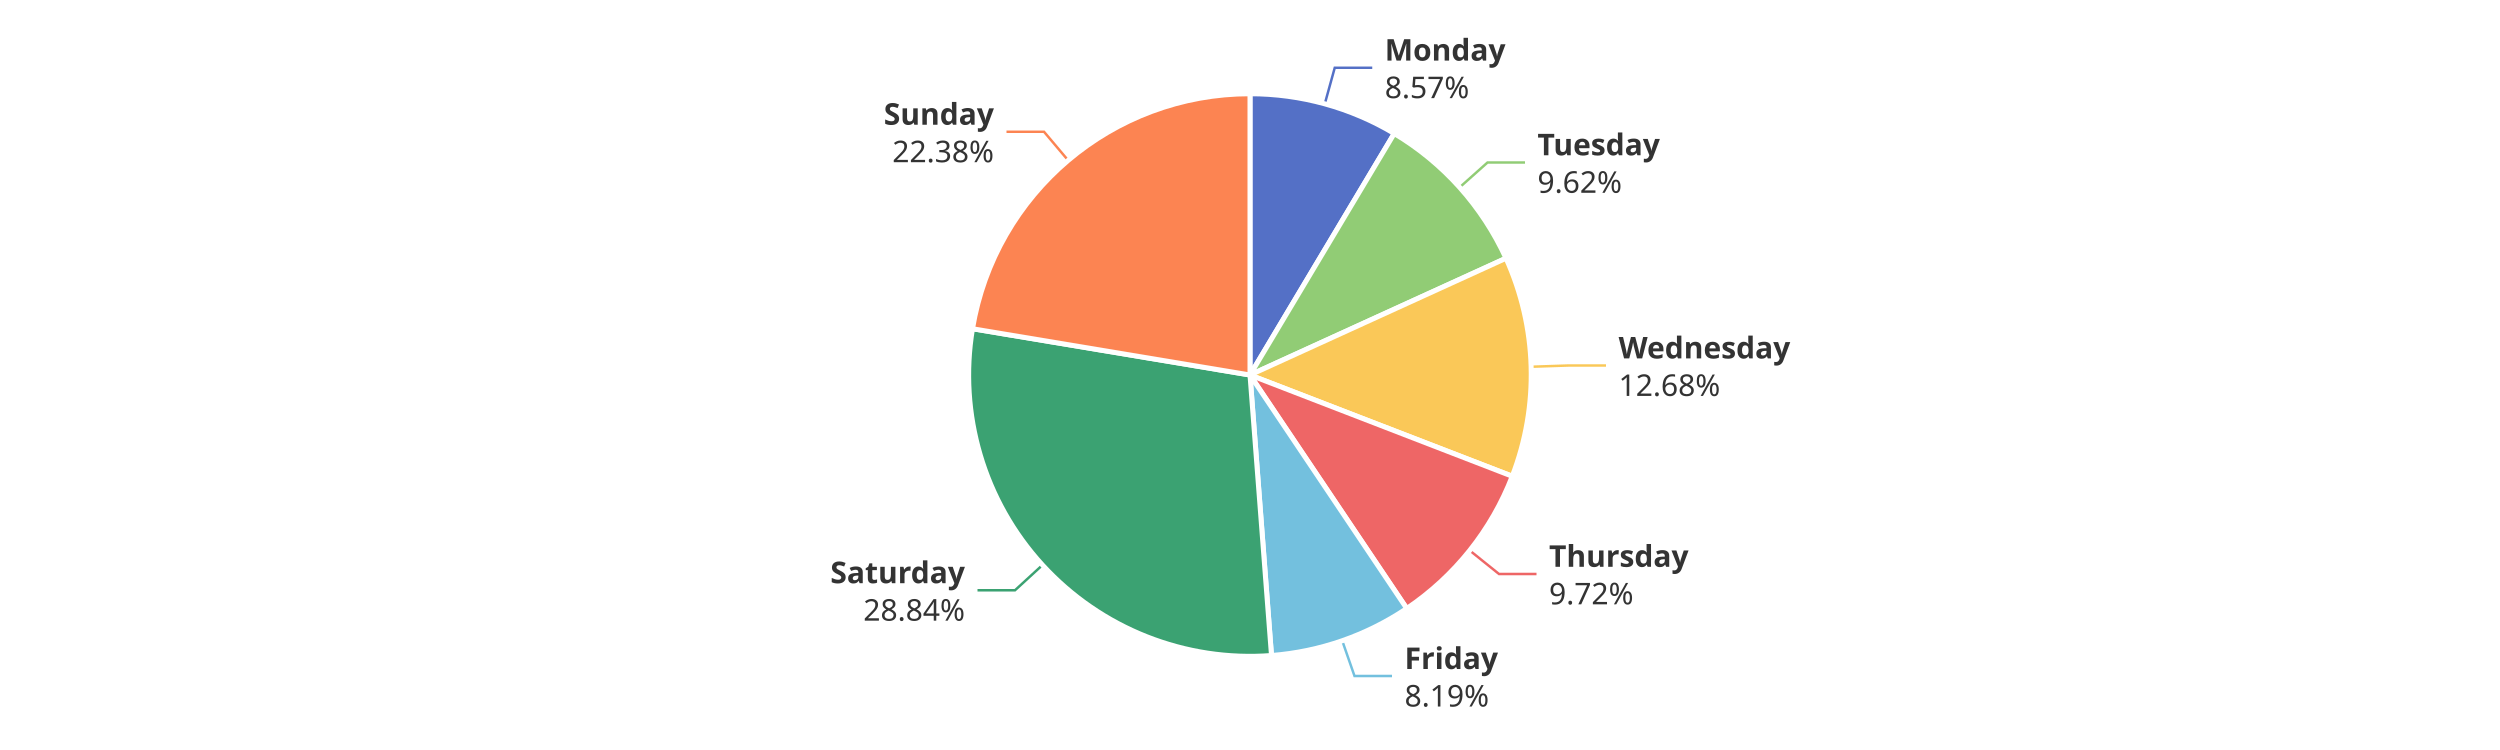
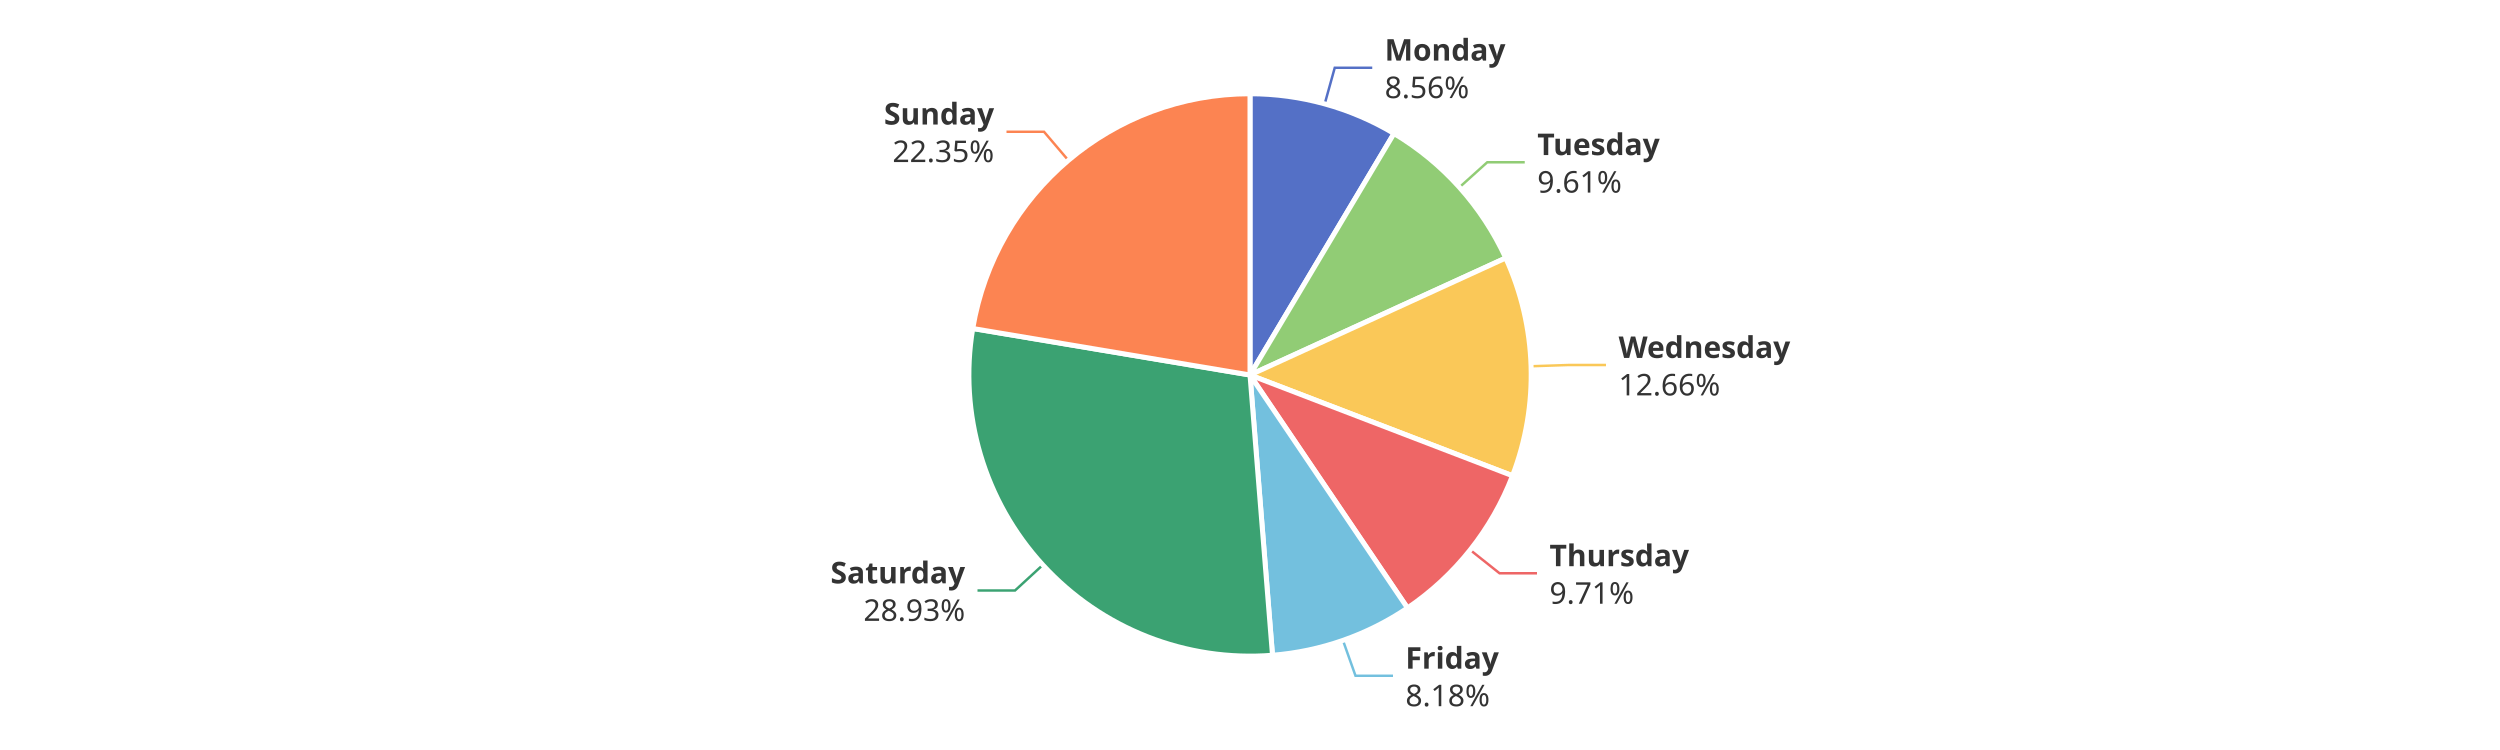
<svg xmlns="http://www.w3.org/2000/svg" width="1000" height="300" version="1.1" baseProfile="full" viewBox="0 0 1000 300">
  <rect width="1000" height="300" x="0" y="0" id="0" fill="#ffffff" />
-   <polyline points="529.9 41.6 533.9 27.1 548.9 27.1" fill="none" stroke="#5470c6" />
-   <polyline points="583.8 75 595 65 610 65" fill="none" stroke="#91cc75" />
-   <polyline points="612.5 146.7 627.4 146.2 642.4 146.2" fill="none" stroke="#fac858" />
-   <polyline points="587.9 220.2 599.6 229.6 614.6 229.6" fill="none" stroke="#ee6666" />
-   <polyline points="536.9 256.3 541.8 270.4 556.8 270.4" fill="none" stroke="#73c0de" />
-   <polyline points="417 226 406 236.1 391 236.1" fill="none" stroke="#3ba272" />
-   <polyline points="427.3 64.2 417.6 52.7 402.6 52.7" fill="none" stroke="#fc8452" />
-   <path d="M500 37.5A112.5 112.5 0 0 1 557.7 53.4L500 150Z" fill="#5470c6" stroke="#fff" stroke-width="2" stroke-linejoin="round" />
-   <path d="M557.7 53.4A112.5 112.5 0 0 1 602.4 103.3L500 150Z" fill="#91cc75" stroke="#fff" stroke-width="2" stroke-linejoin="round" />
-   <path d="M602.4 103.3A112.5 112.5 0 0 1 604.9 190.5L500 150Z" fill="#fac858" stroke="#fff" stroke-width="2" stroke-linejoin="round" />
-   <path d="M604.9 190.5A112.5 112.5 0 0 1 562.7 243.4L500 150Z" fill="#ee6666" stroke="#fff" stroke-width="2" stroke-linejoin="round" />
-   <path d="M562.7 243.4A112.5 112.5 0 0 1 508.6 262.2L500 150Z" fill="#73c0de" stroke="#fff" stroke-width="2" stroke-linejoin="round" />
-   <path d="M508.6 262.2A112.5 112.5 0 0 1 389 131.5L500 150Z" fill="#3ba272" stroke="#fff" stroke-width="2" stroke-linejoin="round" />
-   <path d="M389 131.5A112.5 112.5 0 0 1 500 37.5L500 150Z" fill="#fc8452" stroke="#fff" stroke-width="2" stroke-linejoin="round" />
-   <path d="M0 -15l42.8 0l0 30l-42.8 0Z" transform="translate(553.9109 27.0923)" fill="none" />
-   <text dominant-baseline="central" text-anchor="start" style="font-size:12px;font-family:sans-serif;font-weight:bold;" y="-7.5" transform="translate(553.9109 27.0923)" fill="#333" stroke="rgb(255,255,255)" stroke-width="2" paint-order="stroke" stroke-miterlimit="2">Monday</text>
-   <text dominant-baseline="central" text-anchor="start" style="font-size:12px;font-family:sans-serif;" y="7.5" transform="translate(553.9109 27.0923)" fill="#333" stroke="rgb(255,255,255)" stroke-width="2" paint-order="stroke" stroke-miterlimit="2">8.57%</text>
-   <path d="M0 -15l46.2 0l0 30l-46.2 0Z" transform="translate(614.9936 64.9561)" fill="none" />
-   <text dominant-baseline="central" text-anchor="start" style="font-size:12px;font-family:sans-serif;font-weight:bold;" y="-7.5" transform="translate(614.9936 64.9561)" fill="#333" stroke="rgb(255,255,255)" stroke-width="2" paint-order="stroke" stroke-miterlimit="2">Tuesday</text>
-   <text dominant-baseline="central" text-anchor="start" style="font-size:12px;font-family:sans-serif;" y="7.5" transform="translate(614.9936 64.9561)" fill="#333" stroke="rgb(255,255,255)" stroke-width="2" paint-order="stroke" stroke-miterlimit="2">9.62%</text>
-   <path d="M0 -15l63.6 0l0 30l-63.6 0Z" transform="translate(647.4438 146.2157)" fill="none" />
-   <text dominant-baseline="central" text-anchor="start" style="font-size:12px;font-family:sans-serif;font-weight:bold;" y="-7.5" transform="translate(647.4438 146.2157)" fill="#333" stroke="rgb(255,255,255)" stroke-width="2" paint-order="stroke" stroke-miterlimit="2">Wednesday</text>
-   <text dominant-baseline="central" text-anchor="start" style="font-size:12px;font-family:sans-serif;" y="7.5" transform="translate(647.4438 146.2157)" fill="#333" stroke="rgb(255,255,255)" stroke-width="2" paint-order="stroke" stroke-miterlimit="2">12.68%</text>
-   <path d="M0 -15l50.2 0l0 30l-50.2 0Z" transform="translate(619.6228 229.571)" fill="none" />
-   <text dominant-baseline="central" text-anchor="start" style="font-size:12px;font-family:sans-serif;font-weight:bold;" y="-7.5" transform="translate(619.6228 229.571)" fill="#333" stroke="rgb(255,255,255)" stroke-width="2" paint-order="stroke" stroke-miterlimit="2">Thursday</text>
-   <text dominant-baseline="central" text-anchor="start" style="font-size:12px;font-family:sans-serif;" y="7.5" transform="translate(619.6228 229.571)" fill="#333" stroke="rgb(255,255,255)" stroke-width="2" paint-order="stroke" stroke-miterlimit="2">9.72%</text>
-   <path d="M0 -15l34.2 0l0 30l-34.2 0Z" transform="translate(561.8256 270.4445)" fill="none" />
-   <text dominant-baseline="central" text-anchor="start" style="font-size:12px;font-family:sans-serif;font-weight:bold;" y="-7.5" transform="translate(561.8256 270.4445)" fill="#333" stroke="rgb(255,255,255)" stroke-width="2" paint-order="stroke" stroke-miterlimit="2">Friday</text>
-   <text dominant-baseline="central" text-anchor="start" style="font-size:12px;font-family:sans-serif;" y="7.5" transform="translate(561.8256 270.4445)" fill="#333" stroke="rgb(255,255,255)" stroke-width="2" paint-order="stroke" stroke-miterlimit="2">8.19%</text>
-   <path d="M-48.2 -15l48.2 0l0 30l-48.2 0Z" transform="translate(385.9742 236.1127)" fill="none" />
-   <text dominant-baseline="central" text-anchor="end" style="font-size:12px;font-family:sans-serif;font-weight:bold;" y="-7.5" transform="translate(385.9742 236.1127)" fill="#333" stroke="rgb(255,255,255)" stroke-width="2" paint-order="stroke" stroke-miterlimit="2">Saturday</text>
-   <text dominant-baseline="central" text-anchor="end" style="font-size:12px;font-family:sans-serif;" y="7.5" transform="translate(385.9742 236.1127)" fill="#333" stroke="rgb(255,255,255)" stroke-width="2" paint-order="stroke" stroke-miterlimit="2">28.84%</text>
-   <path d="M-40.9 -15l40.9 0l0 30l-40.9 0Z" transform="translate(397.5683 52.731)" fill="none" />
-   <text dominant-baseline="central" text-anchor="end" style="font-size:12px;font-family:sans-serif;font-weight:bold;" y="-7.5" transform="translate(397.5683 52.731)" fill="#333" stroke="rgb(255,255,255)" stroke-width="2" paint-order="stroke" stroke-miterlimit="2">Sunday</text>
-   <text dominant-baseline="central" text-anchor="end" style="font-size:12px;font-family:sans-serif;" y="7.5" transform="translate(397.5683 52.731)" fill="#333" stroke="rgb(255,255,255)" stroke-width="2" paint-order="stroke" stroke-miterlimit="2">22.38%</text>
+   <polyline points="529.9 41.5 533.9 27.1 548.9 27.1" fill="none" stroke="#5470c6" />
+   <polyline points="583.8 74.9 594.9 64.9 609.9 64.9" fill="none" stroke="#91cc75" />
+   <polyline points="612.4 146.5 627.4 146 642.4 146" fill="none" stroke="#fac858" />
+   <polyline points="588.1 220 599.8 229.3 614.8 229.3" fill="none" stroke="#ee6666" />
+   <polyline points="537.2 256.2 542.2 270.3 557.2 270.3" fill="none" stroke="#73c0de" />
+   <polyline points="417.1 226 406 236.2 391 236.2" fill="none" stroke="#3ba272" />
+   <polyline points="427.3 64.1 417.6 52.7 402.6 52.7" fill="none" stroke="#fc8452" />
+   <path d="M500 37.5A112.5 112.5 0 0 1 557.6 53.4L500 150Z" fill="#5470c6" stroke="#fff" stroke-width="2" stroke-linejoin="round" />
+   <path d="M557.6 53.4A112.5 112.5 0 0 1 602.3 103.2L500 150Z" fill="#91cc75" stroke="#fff" stroke-width="2" stroke-linejoin="round" />
+   <path d="M602.3 103.2A112.5 112.5 0 0 1 605 190.3L500 150Z" fill="#fac858" stroke="#fff" stroke-width="2" stroke-linejoin="round" />
+   <path d="M605 190.3A112.5 112.5 0 0 1 563 243.2L500 150Z" fill="#ee6666" stroke="#fff" stroke-width="2" stroke-linejoin="round" />
+   <path d="M563 243.2A112.5 112.5 0 0 1 509 262.1L500 150Z" fill="#73c0de" stroke="#fff" stroke-width="2" stroke-linejoin="round" />
+   <path d="M509 262.1A112.5 112.5 0 0 1 389.1 131.4L500 150Z" fill="#3ba272" stroke="#fff" stroke-width="2" stroke-linejoin="round" />
+   <path d="M389.1 131.4A112.5 112.5 0 0 1 500 37.5L500 150Z" fill="#fc8452" stroke="#fff" stroke-width="2" stroke-linejoin="round" />
+   <path d="M0 -15l42.8 0l0 30l-42.8 0Z" transform="translate(553.8789 27.0835)" fill="none" />
+   <text dominant-baseline="central" text-anchor="start" style="font-size:12px;font-family:sans-serif;font-weight:bold;" y="-7.5" transform="translate(553.8789 27.0835)" fill="#333" stroke="rgb(255,255,255)" stroke-width="2" paint-order="stroke" stroke-miterlimit="2">Monday</text>
+   <text dominant-baseline="central" text-anchor="start" style="font-size:12px;font-family:sans-serif;" y="7.5" transform="translate(553.8789 27.0835)" fill="#333" stroke="rgb(255,255,255)" stroke-width="2" paint-order="stroke" stroke-miterlimit="2">8.56%</text>
+   <path d="M0 -15l46.2 0l0 30l-46.2 0Z" transform="translate(614.9277 64.8825)" fill="none" />
+   <text dominant-baseline="central" text-anchor="start" style="font-size:12px;font-family:sans-serif;font-weight:bold;" y="-7.5" transform="translate(614.9277 64.8825)" fill="#333" stroke="rgb(255,255,255)" stroke-width="2" paint-order="stroke" stroke-miterlimit="2">Tuesday</text>
+   <text dominant-baseline="central" text-anchor="start" style="font-size:12px;font-family:sans-serif;" y="7.5" transform="translate(614.9277 64.8825)" fill="#333" stroke="rgb(255,255,255)" stroke-width="2" paint-order="stroke" stroke-miterlimit="2">9.61%</text>
+   <path d="M0 -15l63.6 0l0 30l-63.6 0Z" transform="translate(647.4377 146.0147)" fill="none" />
+   <text dominant-baseline="central" text-anchor="start" style="font-size:12px;font-family:sans-serif;font-weight:bold;" y="-7.5" transform="translate(647.4377 146.0147)" fill="#333" stroke="rgb(255,255,255)" stroke-width="2" paint-order="stroke" stroke-miterlimit="2">Wednesday</text>
+   <text dominant-baseline="central" text-anchor="start" style="font-size:12px;font-family:sans-serif;" y="7.5" transform="translate(647.4377 146.0147)" fill="#333" stroke="rgb(255,255,255)" stroke-width="2" paint-order="stroke" stroke-miterlimit="2">12.66%</text>
+   <path d="M0 -15l50.2 0l0 30l-50.2 0Z" transform="translate(619.8118 229.3338)" fill="none" />
+   <text dominant-baseline="central" text-anchor="start" style="font-size:12px;font-family:sans-serif;font-weight:bold;" y="-7.5" transform="translate(619.8118 229.3338)" fill="#333" stroke="rgb(255,255,255)" stroke-width="2" paint-order="stroke" stroke-miterlimit="2">Thursday</text>
+   <text dominant-baseline="central" text-anchor="start" style="font-size:12px;font-family:sans-serif;" y="7.5" transform="translate(619.8118 229.3338)" fill="#333" stroke="rgb(255,255,255)" stroke-width="2" paint-order="stroke" stroke-miterlimit="2">9.71%</text>
+   <path d="M0 -15l34.2 0l0 30l-34.2 0Z" transform="translate(562.174 270.3229)" fill="none" />
+   <text dominant-baseline="central" text-anchor="start" style="font-size:12px;font-family:sans-serif;font-weight:bold;" y="-7.5" transform="translate(562.174 270.3229)" fill="#333" stroke="rgb(255,255,255)" stroke-width="2" paint-order="stroke" stroke-miterlimit="2">Friday</text>
+   <text dominant-baseline="central" text-anchor="start" style="font-size:12px;font-family:sans-serif;" y="7.5" transform="translate(562.174 270.3229)" fill="#333" stroke="rgb(255,255,255)" stroke-width="2" paint-order="stroke" stroke-miterlimit="2">8.18%</text>
+   <path d="M-48.2 -15l48.2 0l0 30l-48.2 0Z" transform="translate(386.0411 236.1857)" fill="none" />
+   <text dominant-baseline="central" text-anchor="end" style="font-size:12px;font-family:sans-serif;font-weight:bold;" y="-7.5" transform="translate(386.0411 236.1857)" fill="#333" stroke="rgb(255,255,255)" stroke-width="2" paint-order="stroke" stroke-miterlimit="2">Saturday</text>
+   <text dominant-baseline="central" text-anchor="end" style="font-size:12px;font-family:sans-serif;" y="7.5" transform="translate(386.0411 236.1857)" fill="#333" stroke="rgb(255,255,255)" stroke-width="2" paint-order="stroke" stroke-miterlimit="2">28.93%</text>
+   <path d="M-40.9 -15l40.9 0l0 30l-40.9 0Z" transform="translate(397.6463 52.6649)" fill="none" />
+   <text dominant-baseline="central" text-anchor="end" style="font-size:12px;font-family:sans-serif;font-weight:bold;" y="-7.5" transform="translate(397.6463 52.6649)" fill="#333" stroke="rgb(255,255,255)" stroke-width="2" paint-order="stroke" stroke-miterlimit="2">Sunday</text>
+   <text dominant-baseline="central" text-anchor="end" style="font-size:12px;font-family:sans-serif;" y="7.5" transform="translate(397.6463 52.6649)" fill="#333" stroke="rgb(255,255,255)" stroke-width="2" paint-order="stroke" stroke-miterlimit="2">22.35%</text>
</svg>
